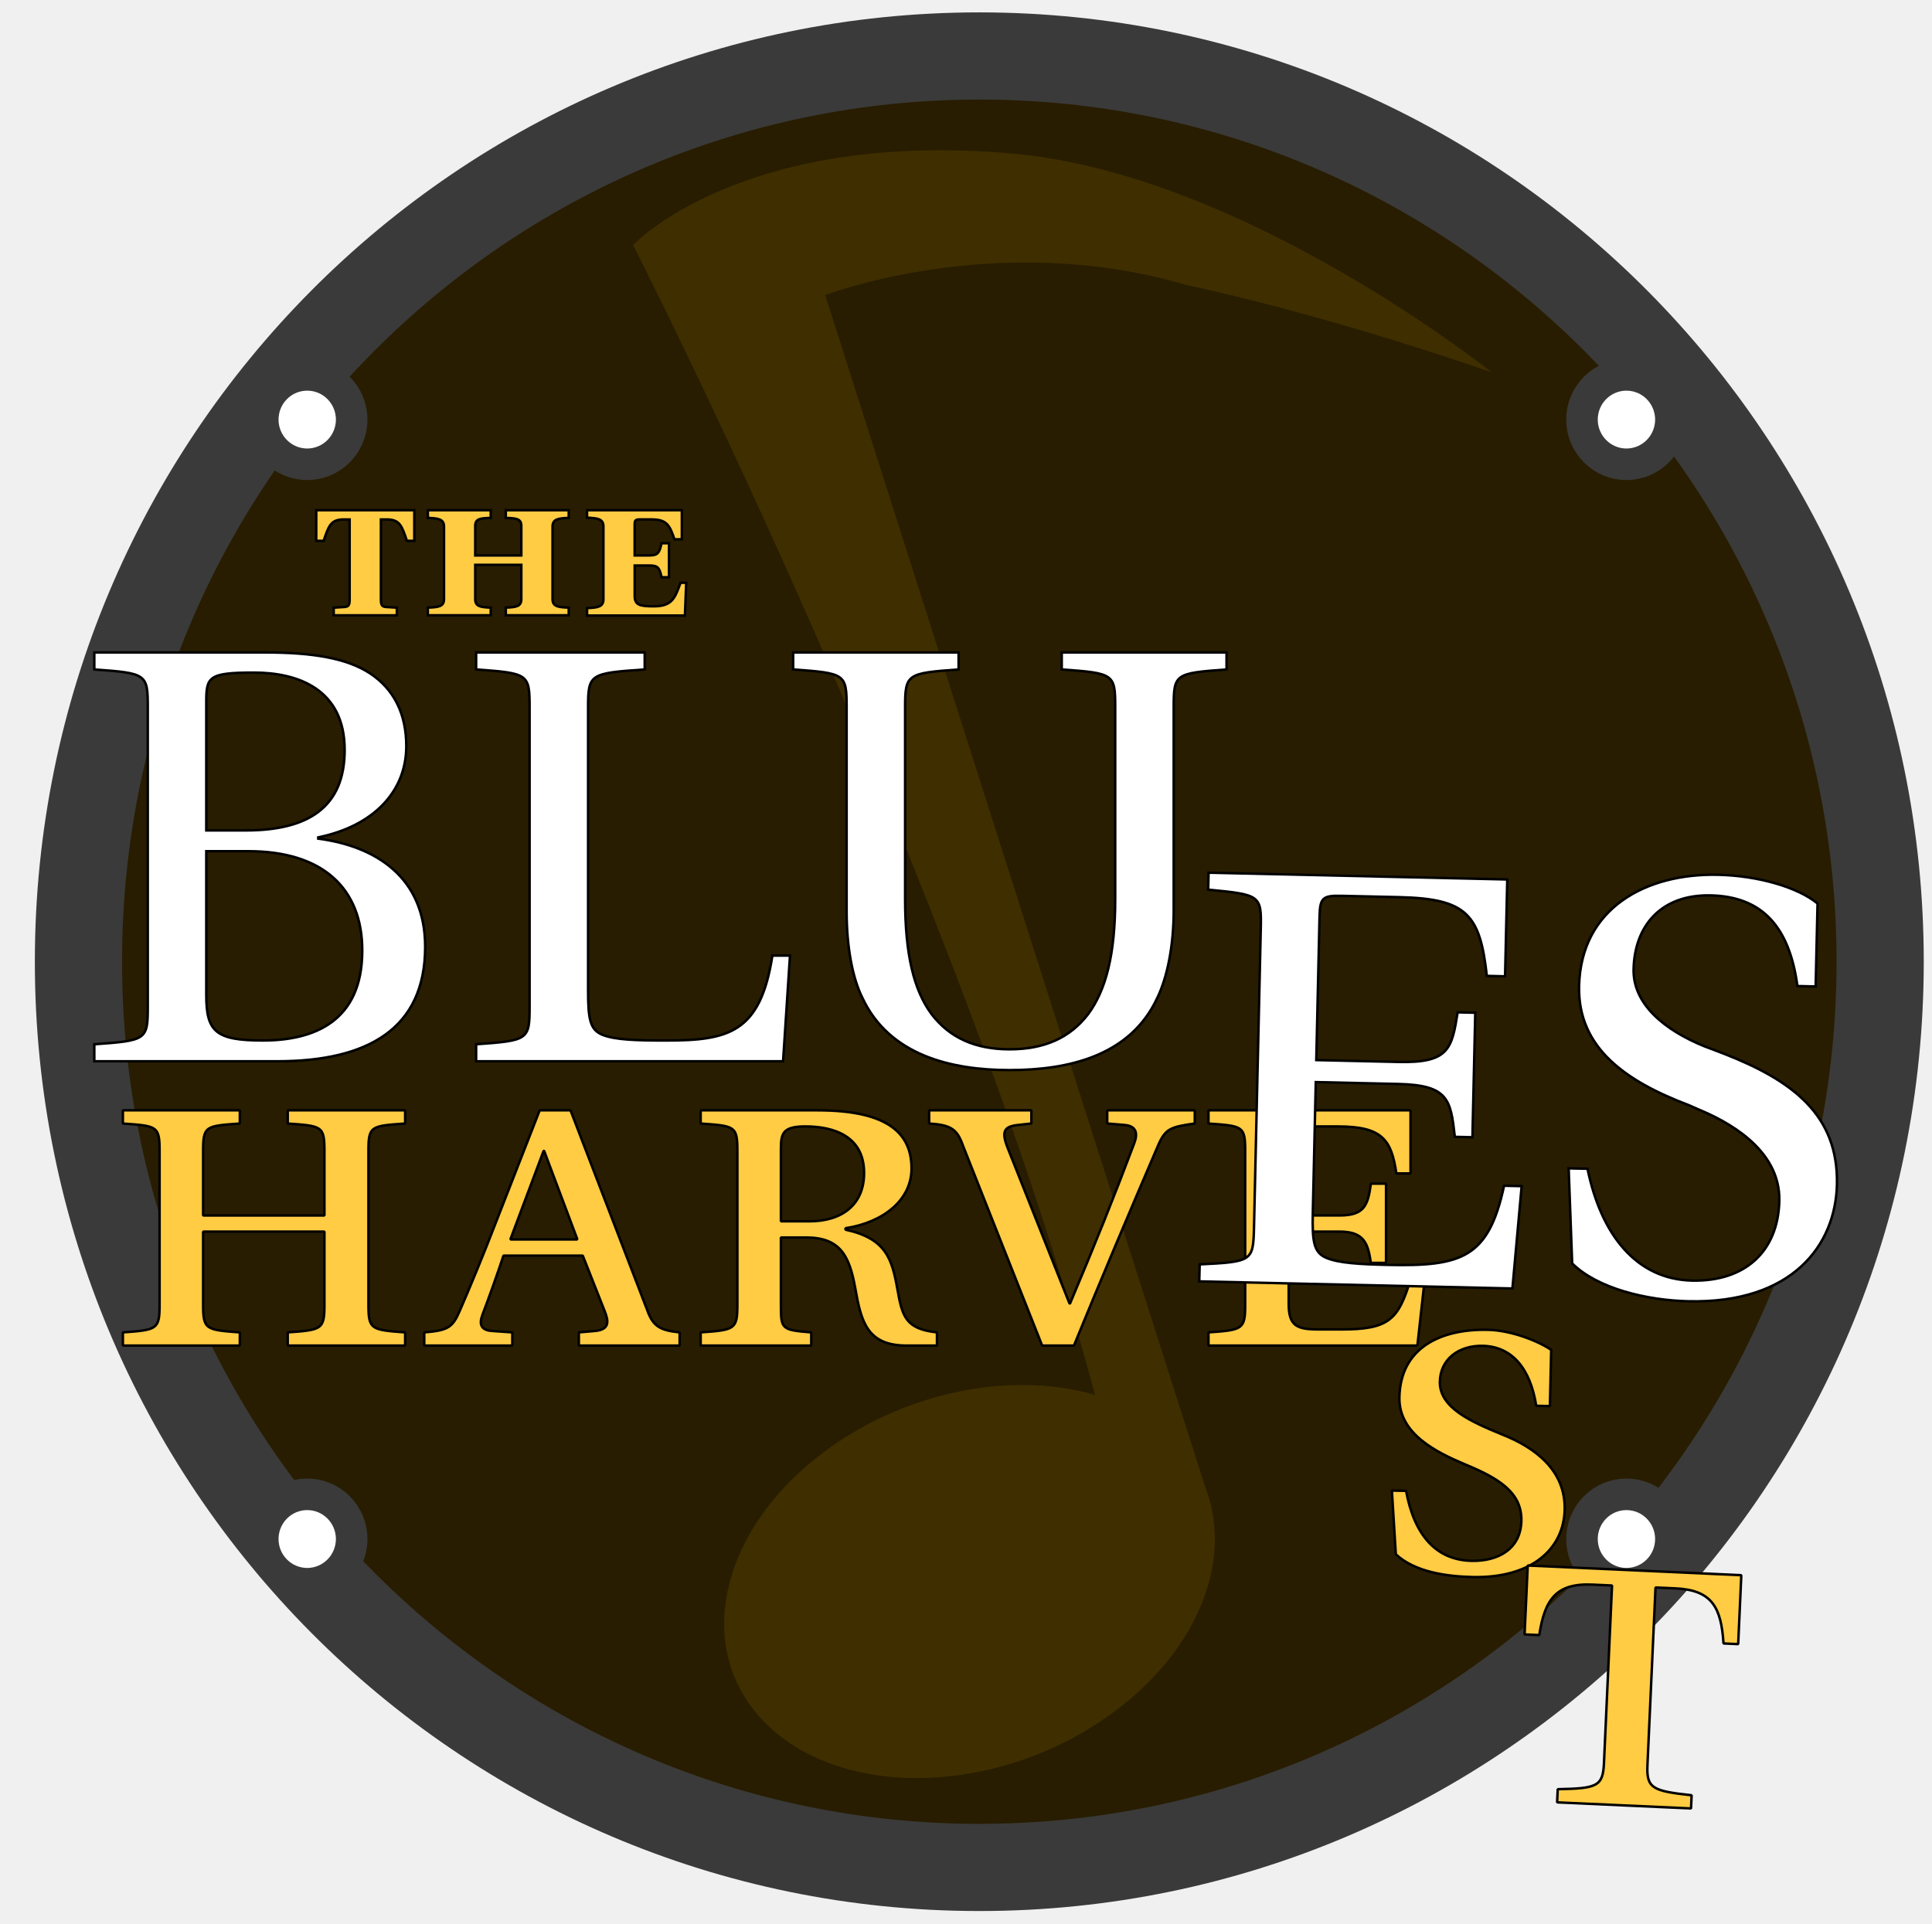
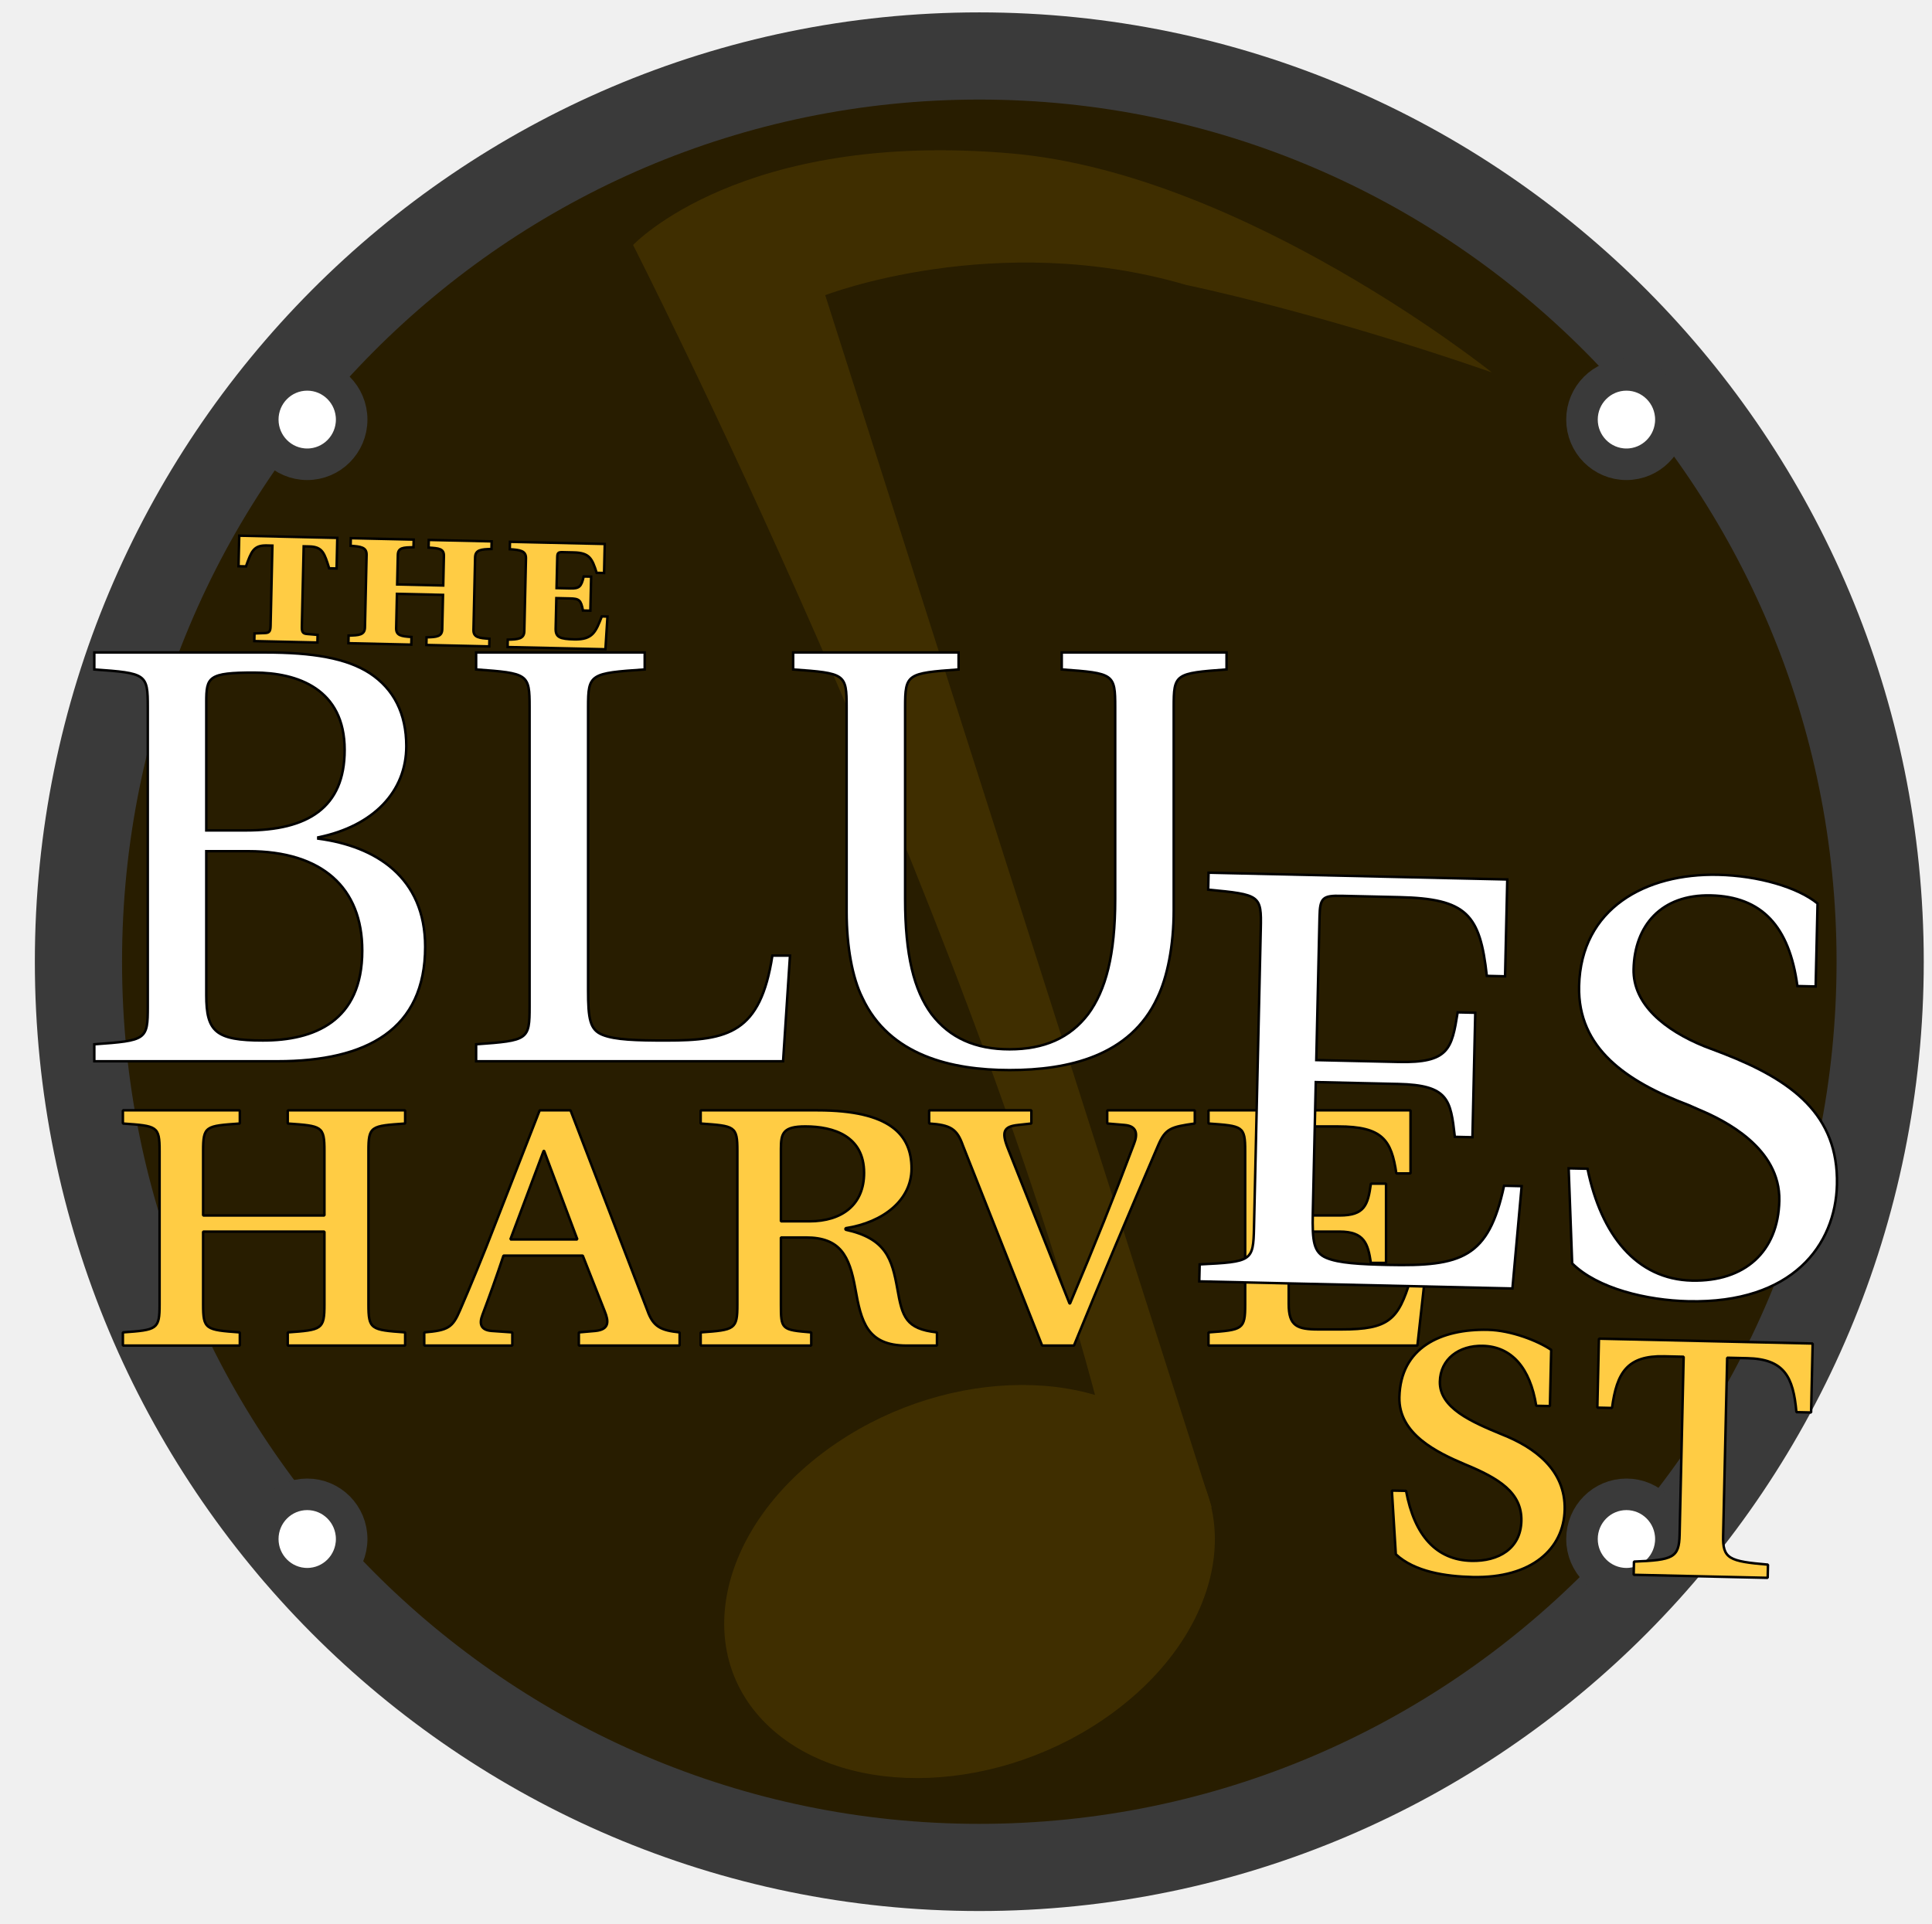
<svg xmlns="http://www.w3.org/2000/svg" xmlns:xlink="http://www.w3.org/1999/xlink" width="78.017mm" height="77.681mm" viewBox="0 0 78.017 77.681" version="1.1" id="svg1149">
  <defs id="defs1146">
    <linearGradient id="linearGradient951">
      <stop style="stop-color:#101010;stop-opacity:1;" offset="0" id="stop947" />
      <stop style="stop-color:#ffffff;stop-opacity:0;" offset="1" id="stop949" />
    </linearGradient>
    <linearGradient xlink:href="#linearGradient951" id="linearGradient953" x1="130.402" y1="118.51" x2="193.326" y2="118.51" gradientUnits="userSpaceOnUse" gradientTransform="translate(-5.035337,1.410246)" />
    <linearGradient xlink:href="#linearGradient951" id="linearGradient1024" gradientUnits="userSpaceOnUse" gradientTransform="translate(-4.198577,-1.097063)" x1="130.402" y1="118.51" x2="193.326" y2="118.51" />
    <linearGradient xlink:href="#linearGradient951" id="linearGradient1028" gradientUnits="userSpaceOnUse" gradientTransform="translate(4.589154,-27.77149)" x1="130.402" y1="118.51" x2="193.326" y2="118.51" />
  </defs>
  <g id="layer1" transform="translate(-77.68631,-75.58295)">
    <g id="g1220" transform="translate(-56.73287,1.61364)">
      <g id="g1234" transform="translate(12.74393,3.106881)">
        <g id="g1220-5">
          <g id="g2929">
            <g id="g4356">
              <rect style="fill-opacity:1;stroke:none;stroke-width:1.103;fill:none" id="rect4244" width="78.017" height="77.681" x="121.675" y="70.862" />
              <ellipse style="fill:#281d00;fill-opacity:1;stroke:#3a3a3a;stroke-width:3.521;stroke-miterlimit:4;stroke-dasharray:none;stroke-opacity:1" id="path32845" cx="161.221" cy="109.703" rx="36.378" ry="36.58" />
              <ellipse style="fill:#ffffff;fill-opacity:1;stroke:#3a3a3a;stroke-width:1.274;stroke-miterlimit:4;stroke-dasharray:none;stroke-opacity:1" id="path32845-7-5" cx="134.081" cy="133.019" rx="1.795" ry="1.805" />
              <ellipse style="fill:#ffffff;fill-opacity:1;stroke:#3a3a3a;stroke-width:1.274;stroke-miterlimit:4;stroke-dasharray:none;stroke-opacity:1" id="path32845-7-5-6" cx="134.081" cy="87.808" rx="1.795" ry="1.805" />
              <ellipse style="fill:#ffffff;fill-opacity:1;stroke:#3a3a3a;stroke-width:1.274;stroke-miterlimit:4;stroke-dasharray:none;stroke-opacity:1" id="path32845-7-5-6-9" cx="187.353" cy="87.808" rx="1.795" ry="1.805" />
              <ellipse style="fill:#ffffff;fill-opacity:1;stroke:#3a3a3a;stroke-width:1.274;stroke-miterlimit:4;stroke-dasharray:none;stroke-opacity:1" id="path32845-7-5-6-9-9" cx="187.353" cy="133.019" rx="1.795" ry="1.805" />
              <ellipse style="fill:#3f2e00;fill-opacity:1;stroke:none;stroke-width:0.681;stroke-opacity:1" id="path30397-2" cx="10.223" cy="207.596" rx="9.983" ry="7.841" transform="matrix(0.8070838,-0.5904369,0.7349644,0.6781057,0,0)" />
              <path style="fill:#3f2e00;fill-opacity:1;stroke:none;stroke-width:0.611px;stroke-linecap:butt;stroke-linejoin:miter;stroke-opacity:1" d="m 166.032,127.723 c -5.411,-20.701 -18.792,-46.965 -18.792,-46.965 0,0 4.364,-4.66 15.305,-3.696 9.37,0.825 19.368,8.838 19.368,8.838 -7.116,-2.466 -12.333,-3.528 -12.333,-3.528 -7.693,-2.258 -14.581,0.412 -14.581,0.412 l 15.613,48.978" id="scythe" />
            </g>
-             <g aria-label="the" id="text16840-2-9" style="font-weight:bold;font-size:8.819px;line-height:1.25;font-family:erewhon;-inkscape-font-specification:'erewhon, Bold';font-variant-caps:all-small-caps;fill:#ffcc44;stroke:url(#linearGradient1028);stroke-width:0.2">
-               <path d="m 134.445,92.705 h 0.3 c 0.203,-0.6 0.282,-0.864 0.82,-0.864 h 0.229 v 3.228 c 0,0.212 -0.026,0.3 -0.22,0.309 l -0.423,0.026 v 0.309 h 2.549 v -0.309 l -0.423,-0.026 c -0.194,-0.009 -0.22,-0.097 -0.22,-0.309 v -3.228 h 0.229 c 0.538,0 0.617,0.265 0.82,0.864 h 0.3 v -1.235 h -3.96 z" id="path1407" style="stroke:#000000;fill:#ffcc44;fill-opacity:1;stroke-opacity:1;stroke-width:0.1;stroke-dasharray:none" />
-               <path d="m 138.952,95.712 h 2.54 v -0.309 c -0.415,-0.018 -0.626,-0.044 -0.626,-0.344 v -1.385 h 1.861 v 1.385 c 0,0.3 -0.212,0.326 -0.626,0.344 v 0.309 h 2.54 v -0.309 c -0.415,-0.018 -0.653,-0.035 -0.653,-0.344 v -2.928 c 0,-0.309 0.238,-0.335 0.653,-0.353 v -0.309 h -2.54 v 0.309 c 0.415,0.018 0.626,0.026 0.626,0.326 v 1.191 h -1.861 v -1.191 c 0,-0.3 0.212,-0.309 0.626,-0.326 v -0.309 h -2.54 v 0.309 c 0.415,0.018 0.653,0.044 0.653,0.353 v 2.928 c 0,0.309 -0.238,0.326 -0.653,0.344 z" id="path1409" style="stroke:#000000;fill:#ffcc44;fill-opacity:1;stroke-opacity:1;stroke-width:0.1;stroke-dasharray:none" />
-               <path d="m 145.382,95.721 h 3.951 l 0.053,-1.323 h -0.229 c -0.229,0.617 -0.335,0.952 -1.085,0.952 -0.582,0 -0.767,-0.062 -0.767,-0.423 v -1.226 h 0.556 c 0.362,0 0.441,0.053 0.529,0.476 h 0.3 V 92.802 H 148.389 c -0.088,0.423 -0.168,0.494 -0.529,0.494 h -0.556 v -1.244 c 0,-0.168 0.026,-0.212 0.203,-0.212 h 0.467 c 0.626,0 0.741,0.229 0.935,0.803 h 0.3 v -1.173 h -3.828 v 0.3 c 0.415,0.018 0.661,0.044 0.661,0.353 v 2.946 c 0,0.309 -0.247,0.335 -0.661,0.353 z" id="path1411" style="stroke:#000000;fill:#ffcc44;fill-opacity:1;stroke-opacity:1;stroke-width:0.1;stroke-dasharray:none" />
+             <g transform="translate(-1,-2) rotate(1.3)">
+               <g aria-label="the" id="text16840-2-9" style="font-weight:bold;font-size:8.819px;line-height:1.25;font-family:erewhon;-inkscape-font-specification:'erewhon, Bold';font-variant-caps:all-small-caps;fill:#ffcc44;stroke:url(#linearGradient1028);stroke-width:0.2">
+                 <path d="m 134.445,92.705 h 0.3 c 0.203,-0.6 0.282,-0.864 0.82,-0.864 h 0.229 v 3.228 c 0,0.212 -0.026,0.3 -0.22,0.309 l -0.423,0.026 v 0.309 h 2.549 v -0.309 l -0.423,-0.026 c -0.194,-0.009 -0.22,-0.097 -0.22,-0.309 v -3.228 h 0.229 c 0.538,0 0.617,0.265 0.82,0.864 h 0.3 v -1.235 h -3.96 z" id="path1407" style="stroke:#000000;fill:#ffcc44;fill-opacity:1;stroke-opacity:1;stroke-width:0.1;stroke-dasharray:none" />
+                 <path d="m 138.952,95.712 h 2.54 v -0.309 c -0.415,-0.018 -0.626,-0.044 -0.626,-0.344 v -1.385 h 1.861 v 1.385 c 0,0.3 -0.212,0.326 -0.626,0.344 v 0.309 h 2.54 v -0.309 c -0.415,-0.018 -0.653,-0.035 -0.653,-0.344 v -2.928 c 0,-0.309 0.238,-0.335 0.653,-0.353 v -0.309 h -2.54 v 0.309 c 0.415,0.018 0.626,0.026 0.626,0.326 v 1.191 h -1.861 v -1.191 c 0,-0.3 0.212,-0.309 0.626,-0.326 v -0.309 h -2.54 v 0.309 c 0.415,0.018 0.653,0.044 0.653,0.353 v 2.928 c 0,0.309 -0.238,0.326 -0.653,0.344 z" id="path1409" style="stroke:#000000;fill:#ffcc44;fill-opacity:1;stroke-opacity:1;stroke-width:0.1;stroke-dasharray:none" />
+                 <path d="m 145.382,95.721 h 3.951 l 0.053,-1.323 h -0.229 c -0.229,0.617 -0.335,0.952 -1.085,0.952 -0.582,0 -0.767,-0.062 -0.767,-0.423 v -1.226 h 0.556 c 0.362,0 0.441,0.053 0.529,0.476 h 0.3 V 92.802 H 148.389 c -0.088,0.423 -0.168,0.494 -0.529,0.494 h -0.556 v -1.244 c 0,-0.168 0.026,-0.212 0.203,-0.212 h 0.467 c 0.626,0 0.741,0.229 0.935,0.803 h 0.3 v -1.173 h -3.828 v 0.3 c 0.415,0.018 0.661,0.044 0.661,0.353 v 2.946 c 0,0.309 -0.247,0.335 -0.661,0.353 z" id="path1411" style="stroke:#000000;fill:#ffcc44;fill-opacity:1;stroke-opacity:1;stroke-width:0.1;stroke-dasharray:none" />
+               </g>
            </g>
            <g aria-label="harvest" id="text16840-2" style="font-size:19.756px;line-height:1.25;font-family:erewhon;-inkscape-font-specification:'erewhon, Normal';font-variant-caps:all-small-caps;fill:#ffcc44;stroke:url(#linearGradient953);stroke-width:0.2" transform="translate(1.405527,0.3125027)">
              <path d="m 125.232,124.894 h 4.722 v -0.533 c -1.383,-0.099 -1.482,-0.119 -1.482,-1.126 v -2.944 h 4.899 v 2.944 c 0,1.008 -0.099,1.027 -1.482,1.126 v 0.533 h 4.741 v -0.533 c -1.383,-0.099 -1.482,-0.119 -1.482,-1.126 v -6.203 c 0,-1.008 0.099,-1.008 1.482,-1.106 v -0.533 h -4.741 v 0.533 c 1.383,0.099 1.482,0.099 1.482,1.106 v 2.608 h -4.899 v -2.608 c 0,-1.008 0.099,-1.008 1.482,-1.106 v -0.533 h -4.722 v 0.533 c 1.383,0.099 1.482,0.099 1.482,1.106 v 6.203 c 0,1.008 -0.099,1.027 -1.482,1.126 z" id="path1392" style="fill:#ffcc44;fill-opacity:1;stroke:#000000;stroke-width:0.1;stroke-linejoin:bevel;stroke-dasharray:none;stroke-opacity:1" />
              <path d="m 137.402,124.894 h 3.556 v -0.533 l -0.849,-0.059 c -0.435,-0.04 -0.494,-0.296 -0.356,-0.652 0.296,-0.79 0.553,-1.501 0.849,-2.39 h 3.2 l 0.889,2.252 c 0.158,0.395 0.198,0.731 -0.375,0.79 l -0.672,0.059 v 0.533 h 4.07 v -0.533 c -0.751,-0.079 -1.067,-0.217 -1.304,-0.889 l -3.102,-8.08 h -1.245 l -1.798,4.603 c -0.454,1.185 -1.027,2.568 -1.422,3.477 -0.296,0.691 -0.474,0.81 -1.442,0.889 z m 3.477,-4.287 1.343,-3.576 h 0.02 l 1.343,3.576 z" id="path1394" style="fill:#ffcc44;fill-opacity:1;stroke:#000000;stroke-width:0.1;stroke-linejoin:bevel;stroke-dasharray:none;stroke-opacity:1" />
              <path d="m 148.564,124.894 h 4.465 v -0.533 c -1.205,-0.099 -1.225,-0.119 -1.225,-1.126 v -2.707 h 1.008 c 1.383,0 1.758,0.731 1.995,2.055 0.237,1.343 0.474,2.311 2.074,2.311 h 1.225 v -0.533 c -1.264,-0.138 -1.403,-0.632 -1.6,-1.758 -0.217,-1.205 -0.454,-2.035 -2.094,-2.39 v -0.059 c 1.541,-0.237 2.667,-1.146 2.667,-2.41 0,-1.363 -0.869,-2.351 -3.793,-2.351 h -4.722 v 0.533 c 1.383,0.099 1.482,0.099 1.482,1.106 v 6.203 c 0,1.008 -0.099,1.027 -1.482,1.126 z m 3.24,-5.018 v -2.924 c 0,-0.632 0.079,-0.909 0.988,-0.909 1.146,0 2.371,0.395 2.371,1.877 0,1.284 -0.889,1.956 -2.213,1.956 z" id="path1396" style="fill:#ffcc44;fill-opacity:1;stroke:#000000;stroke-width:0.1;stroke-linejoin:bevel;stroke-dasharray:none;stroke-opacity:1" />
              <path d="m 157.79,115.925 c 0.869,0.059 1.126,0.217 1.363,0.889 l 3.2,8.08 h 1.284 c 1.106,-2.707 2.252,-5.413 3.398,-8.08 0.296,-0.691 0.514,-0.751 1.482,-0.889 v -0.533 h -3.536 v 0.533 l 0.691,0.059 c 0.533,0.04 0.533,0.395 0.395,0.751 -0.81,2.153 -1.561,4.03 -2.588,6.46 h -0.02 l -2.489,-6.263 c -0.277,-0.691 -0.158,-0.889 0.415,-0.948 l 0.533,-0.059 v -0.533 h -4.129 z" id="path1398" style="fill:#ffcc44;fill-opacity:1;stroke:#000000;stroke-width:0.1;stroke-linejoin:bevel;stroke-dasharray:none;stroke-opacity:1" />
              <path d="m 169.07,124.894 h 8.436 l 0.296,-2.667 h -0.573 c -0.494,1.62 -0.869,2.015 -2.786,2.015 h -0.929 c -0.869,0 -1.205,-0.138 -1.205,-1.027 v -2.924 h 2.055 c 1.008,0 1.146,0.494 1.264,1.264 h 0.612 v -3.2 h -0.612 c -0.119,0.869 -0.257,1.284 -1.264,1.284 h -2.055 v -2.805 c 0,-0.77 0.356,-0.79 0.83,-0.79 h 1.166 c 1.798,0 2.153,0.553 2.351,1.897 h 0.573 v -2.548 h -8.159 v 0.533 c 1.383,0.099 1.482,0.099 1.482,1.106 v 6.203 c 0,1.008 -0.099,1.027 -1.482,1.126 z" id="path1400" style="fill:#ffcc44;fill-opacity:1;stroke:#000000;stroke-width:0.1;stroke-linejoin:bevel;stroke-dasharray:none;stroke-opacity:1" />
              <g transform="translate(0,5) rotate(1.3)">
                <path d="m 179.284,121.714 0.217,2.568 c 0.77,0.691 2.035,0.849 3.121,0.849 2.39,0 3.655,-1.225 3.655,-2.805 0,-1.6 -1.264,-2.489 -2.608,-2.983 -1.225,-0.474 -2.548,-1.008 -2.548,-2.074 0,-0.909 0.731,-1.482 1.699,-1.482 1.166,0 1.936,0.849 2.213,2.371 h 0.553 v -2.272 c -0.553,-0.356 -1.64,-0.751 -2.568,-0.751 -1.897,0 -3.517,0.79 -3.517,2.805 0,1.482 1.561,2.193 2.707,2.647 1.383,0.533 2.331,1.087 2.331,2.232 0,1.126 -0.889,1.659 -1.976,1.659 -1.422,0 -2.331,-0.968 -2.707,-2.766 z" id="path1402" style="fill:#ffcc44;fill-opacity:1;stroke:#000000;stroke-width:0.1;stroke-linejoin:bevel;stroke-dasharray:none;stroke-opacity:1" />
-                 <g transform="translate(0,5) rotate(1.3)">
-                   <path d="m 187.502,118.177 h 0.593 c 0.158,-1.442 0.573,-2.134 2.055,-2.134 h 0.79 v 7.191 c 0,0.929 -0.237,1.027 -1.818,1.126 v 0.533 h 5.413 v -0.533 c -1.58,-0.099 -1.837,-0.198 -1.837,-1.126 v -7.191 h 0.81 c 1.482,0 1.877,0.691 2.035,2.134 h 0.593 v -2.786 h -8.633 z" id="path1404" style="fill:#ffcc44;fill-opacity:1;stroke:#000000;stroke-width:0.1;stroke-linejoin:bevel;stroke-dasharray:none;stroke-opacity:1" />
-                 </g>
+                 <path d="m 187.502,118.177 h 0.593 c 0.158,-1.442 0.573,-2.134 2.055,-2.134 h 0.79 v 7.191 c 0,0.929 -0.237,1.027 -1.818,1.126 v 0.533 h 5.413 v -0.533 c -1.58,-0.099 -1.837,-0.198 -1.837,-1.126 v -7.191 h 0.81 c 1.482,0 1.877,0.691 2.035,2.134 h 0.593 v -2.786 h -8.633 z" id="path1404" style="fill:#ffcc44;fill-opacity:1;stroke:#000000;stroke-width:0.1;stroke-linejoin:bevel;stroke-dasharray:none;stroke-opacity:1" />
              </g>
            </g>
            <g aria-label="BLUES" id="blues" style="font-size:25.4px;line-height:1.25;font-family:erewhon;-inkscape-font-specification:'erewhon, Normal';fill:#ffffff;stroke:#101010;stroke-width:0.1">
              <path d="m 125.484,113.724 h 7.391 c 3.632,0 5.969,-1.295 5.969,-4.623 0,-2.819 -2.007,-4.064 -4.318,-4.369 v -0.051 c 2.235,-0.457 3.556,-1.854 3.556,-3.683 0,-1.321 -0.508,-2.311 -1.473,-2.946 -0.94,-0.61 -2.311,-0.838 -4.216,-0.838 h -6.909 v 0.686 c 2.108,0.152 2.159,0.178 2.159,1.524 v 12.09 c 0,1.346 -0.051,1.372 -2.159,1.524 z m 4.521,-2.667 v -5.817 h 1.702 c 2.972,0 4.597,1.473 4.597,4.013 0,2.87 -1.956,3.632 -4.013,3.632 -1.905,0 -2.286,-0.356 -2.286,-1.829 z m 0,-6.655 v -5.182 c 0,-1.016 0.076,-1.194 1.93,-1.194 1.753,0 3.658,0.66 3.658,3.124 0,2.337 -1.499,3.251 -3.988,3.251 z" id="path1334" style="fill:#ffffff;fill-opacity:1;stroke:#000000;stroke-width:0.1;stroke-dasharray:none;stroke-opacity:1" />
              <path d="m 140.902,113.724 h 12.395 l 0.279,-4.267 h -0.711 c -0.483,3.124 -1.778,3.429 -4.293,3.429 -1.194,0 -2.057,-0.025 -2.565,-0.229 -0.508,-0.203 -0.584,-0.635 -0.584,-1.803 V 99.424 c 0,-1.346 0.076,-1.372 2.286,-1.524 v -0.686 h -6.807 v 0.686 c 2.108,0.152 2.159,0.178 2.159,1.524 v 12.09 c 0,1.346 -0.051,1.372 -2.159,1.524 z" id="path1336" style="fill:#ffffff;fill-opacity:1;stroke:#000000;stroke-width:0.1;stroke-dasharray:none;stroke-opacity:1" />
              <path d="m 153.704,97.9 c 2.108,0.152 2.159,0.178 2.159,1.524 v 8.255 c 0,1.397 0.229,2.667 0.635,3.48 1.092,2.337 3.607,2.921 5.944,2.921 2.362,0 4.877,-0.559 5.969,-2.921 0.406,-0.838 0.66,-2.108 0.66,-3.531 v -8.204 c 0,-1.346 0.051,-1.372 2.134,-1.524 v -0.686 h -6.655 v 0.686 c 2.108,0.152 2.159,0.178 2.159,1.524 v 7.747 c 0,2.261 -0.381,3.683 -1.092,4.648 -0.737,0.965 -1.778,1.422 -3.175,1.422 -1.372,0 -2.413,-0.457 -3.15,-1.422 -0.711,-0.965 -1.067,-2.388 -1.067,-4.648 v -7.747 c 0,-1.346 0.076,-1.372 2.159,-1.524 v -0.686 h -6.68 z" id="path1338" style="fill:#ffffff;fill-opacity:1;stroke:#000000;stroke-width:0.1;stroke-dasharray:none;stroke-opacity:1" />
              <g transform="translate(0,5) rotate(1.3)">
                <path d="m 172.728,113.724 h 12.649 l 0.279,-4.14 h -0.711 c -0.559,2.921 -1.626,3.302 -4.623,3.302 -1.118,0 -1.981,-0.025 -2.489,-0.229 -0.508,-0.203 -0.584,-0.635 -0.584,-1.803 v -5.283 h 3.327 c 2.032,0 2.134,0.584 2.337,2.083 h 0.711 v -5.029 h -0.711 c -0.203,1.473 -0.305,2.057 -2.337,2.057 h -3.327 v -5.791 c 0,-0.762 0.102,-0.864 0.864,-0.864 h 2.337 c 2.718,0 3.277,0.61 3.607,3.099 h 0.737 v -3.912 h -12.065 v 0.686 c 2.108,0.152 2.159,0.178 2.159,1.524 v 12.09 c 0,1.346 -0.051,1.372 -2.159,1.524 z" id="path1340" style="fill:#ffffff;fill-opacity:1;stroke:#000000;stroke-width:0.1;stroke-dasharray:none;stroke-opacity:1" />
                <path d="m 187.537,108.822 0.229,3.835 c 1.041,0.991 3.048,1.422 4.724,1.422 4.216,0 5.893,-2.413 5.893,-4.851 0,-2.819 -1.905,-4.166 -4.699,-5.182 l -0.787,-0.279 c -1.6,-0.61 -2.921,-1.626 -2.921,-3.048 0,-1.753 1.041,-3.048 3.048,-3.048 2.057,0 3.2,1.168 3.581,3.581 h 0.737 v -3.353 c -0.813,-0.635 -2.413,-1.067 -4.039,-1.067 -2.921,0 -5.512,1.473 -5.512,4.623 0,2.515 2.007,3.81 4.521,4.699 l 0.432,0.178 c 1.041,0.406 3.327,1.473 3.327,3.607 0,2.057 -1.321,3.302 -3.454,3.302 -2.235,0 -3.708,-1.753 -4.318,-4.42 z" id="path1342" style="fill:#ffffff;fill-opacity:1;stroke:#000000;stroke-width:0.1;stroke-dasharray:none;stroke-opacity:1" />
              </g>
            </g>
          </g>
        </g>
      </g>
    </g>
  </g>
</svg>
